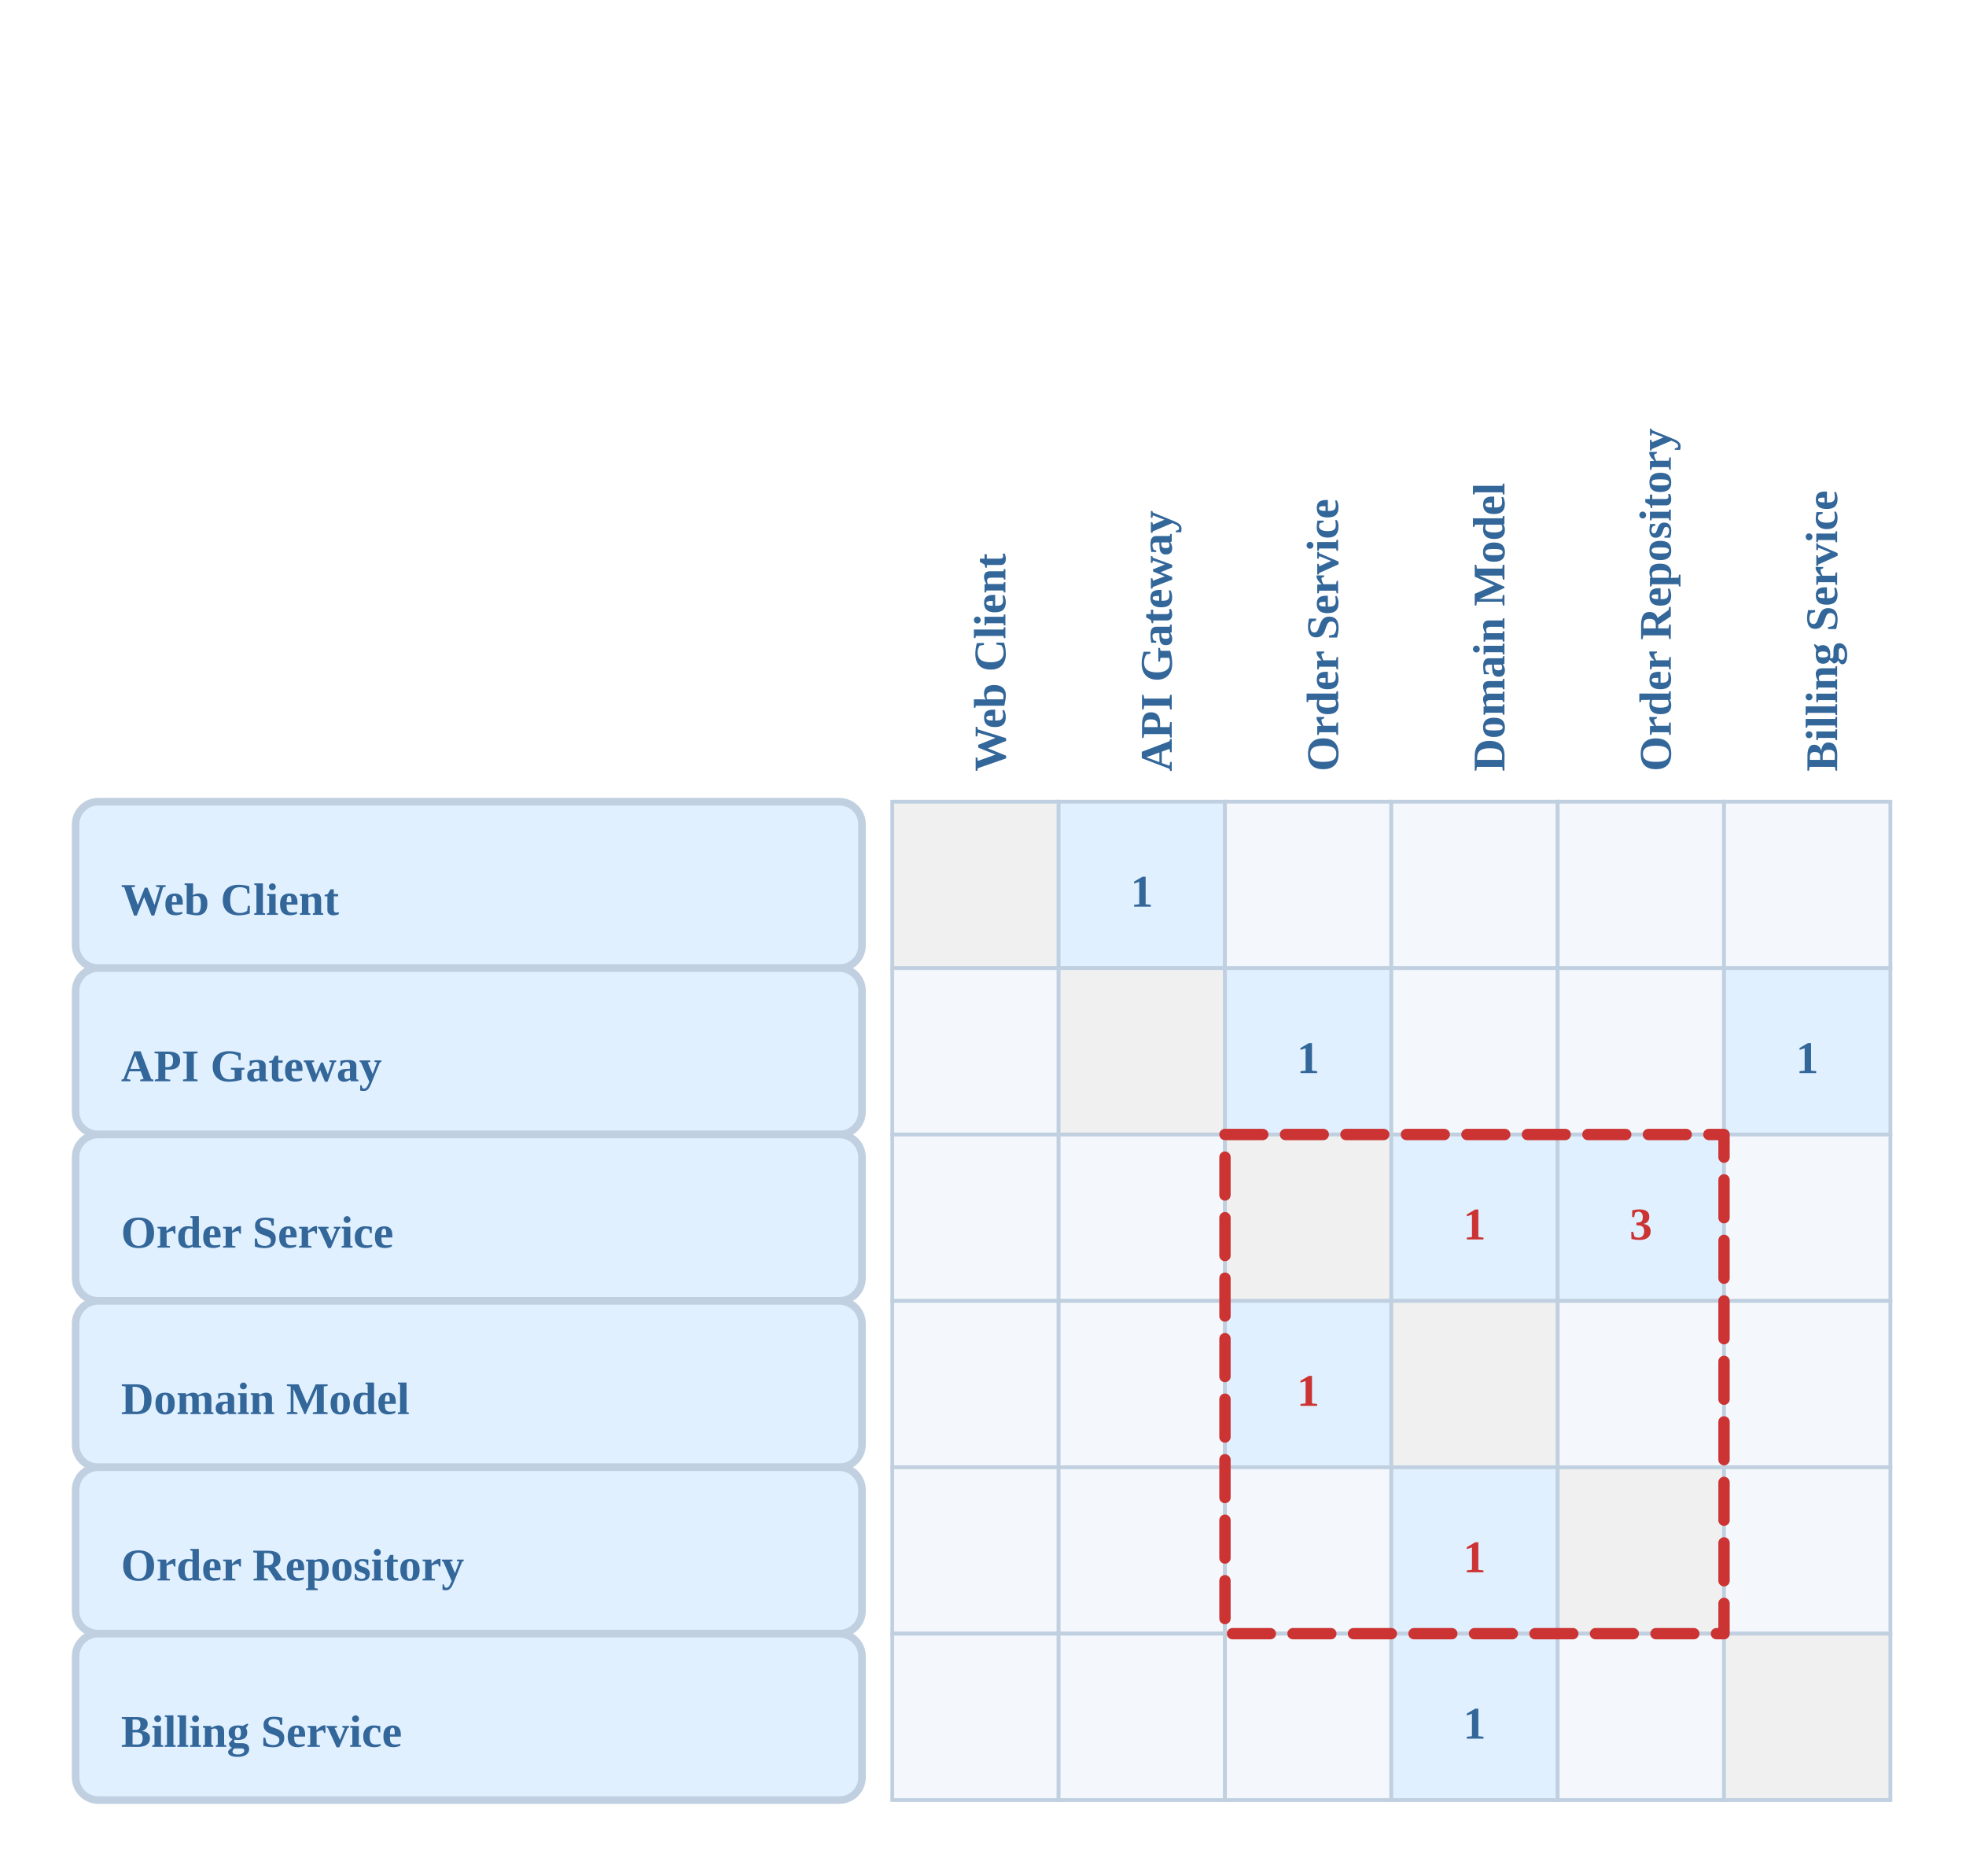
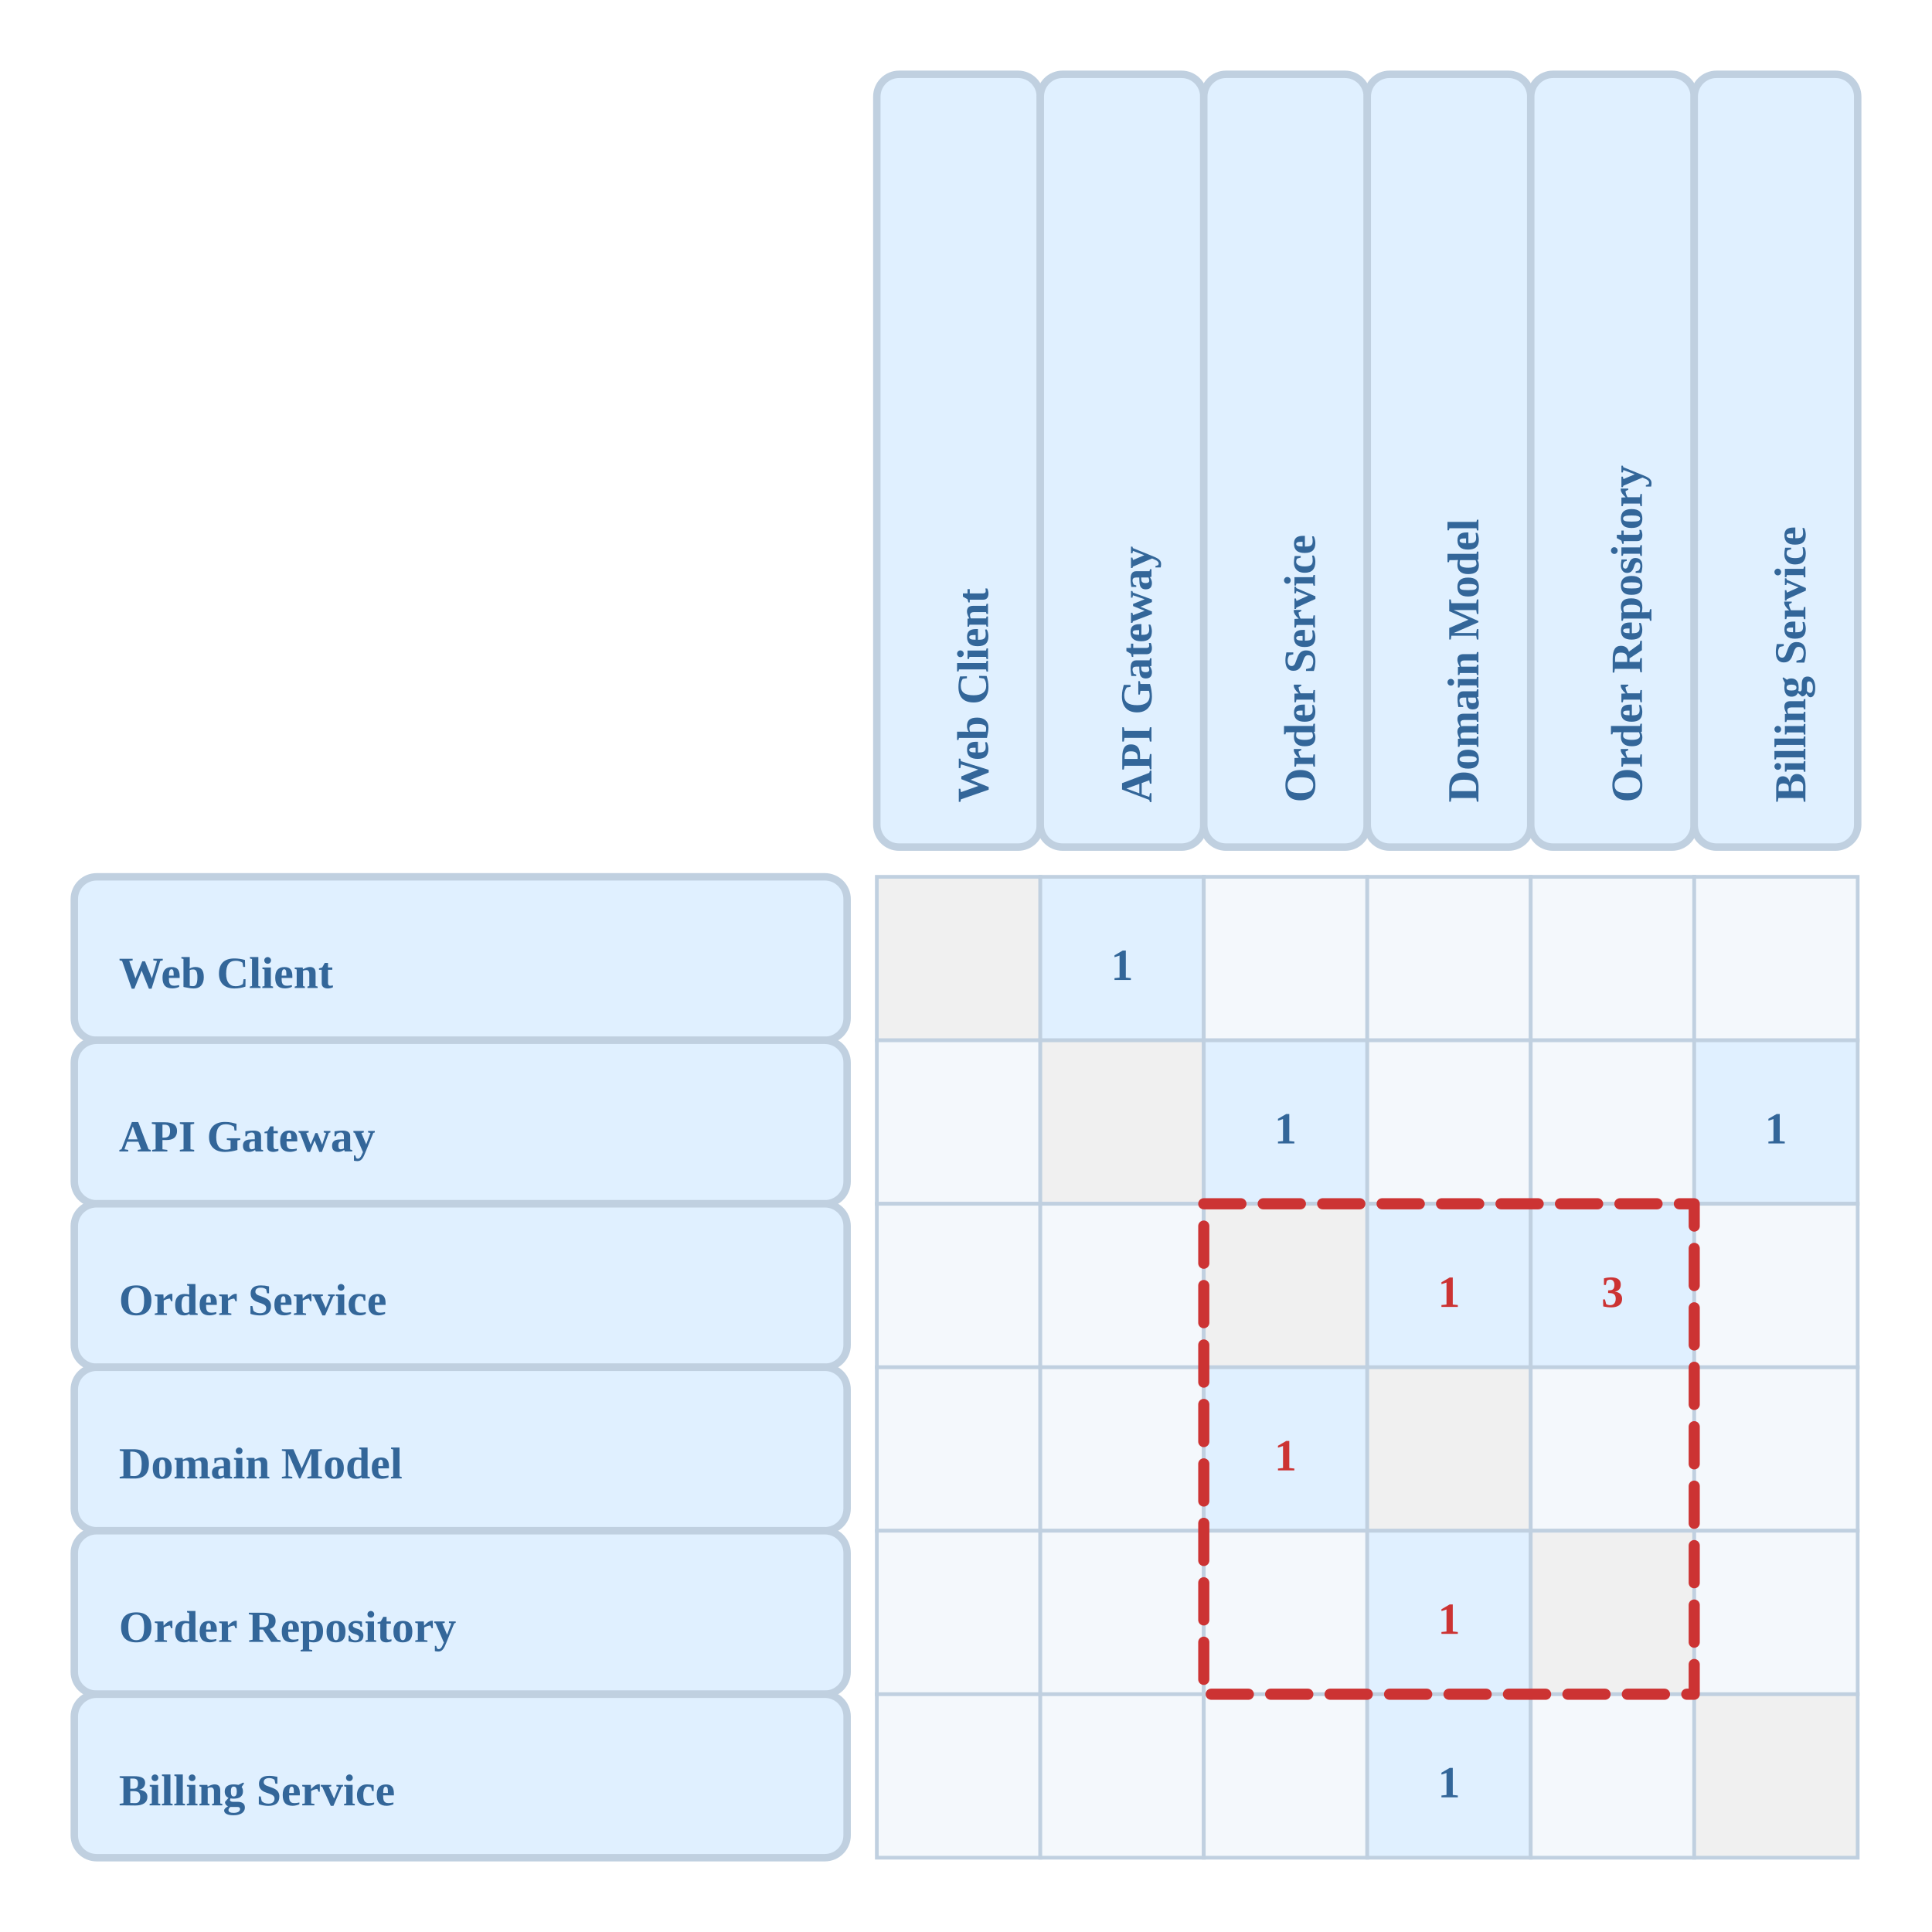
- <svg xmlns="http://www.w3.org/2000/svg" viewBox="20 20 520 496" width="520" height="496">
+ <svg xmlns="http://www.w3.org/2000/svg" viewBox="20 20 520 520" width="520" height="520">
  <defs>
    <style>
.gradia-3167da4d { fill: none; stroke: var(--gradia-color-edge-line, #999999); stroke-width: 3 }
.gradia-6c7500cd { fill: var(--gradia-color-edge-line, #999999) }
+ .gradia-613ab0f0 { fill: var(--gradia-color-node-regular-box, #e0f0ff); stroke: var(--gradia-color-node-regular-border, #c0d0e0); stroke-width: 2 }
.gradia-8f91fa3b { font-family: var(--gradia-font-family, 'Helvetica'), ui-sans-serif, -apple-system, Helvetica, Arial, sans-serif; font-size: var(--gradia-size-font-prop, 22px); font-weight: 600; fill: var(--gradia-color-node-regular-name, #336699) }
- .gradia-613ab0f0 { fill: var(--gradia-color-node-regular-box, #e0f0ff); stroke: var(--gradia-color-node-regular-border, #c0d0e0); stroke-width: 2 }
.gradia-41dfb3e3 { fill: var(--gradia-color-node-ghost-box, #f0f0f0); stroke: var(--gradia-color-group-border, #c0d0e0); stroke-width: 1 }
.gradia-63bd54c1 { fill: var(--gradia-color-node-regular-box, #e0f0ff); stroke: var(--gradia-color-group-border, #c0d0e0); stroke-width: 1 }
.gradia-2b6fce7b { font-family: var(--gradia-font-family, 'Helvetica'), ui-sans-serif, -apple-system, Helvetica, Arial, sans-serif; font-size: var(--gradia-size-font-type, 16px); font-weight: 600; text-anchor: middle; fill: var(--gradia-color-node-regular-name, #336699) }
.gradia-30482995 { fill: var(--gradia-color-group-box, #f4f8fc); stroke: var(--gradia-color-group-border, #c0d0e0); stroke-width: 1 }
.gradia-ff53af55 { font-family: var(--gradia-font-family, 'Helvetica'), ui-sans-serif, -apple-system, Helvetica, Arial, sans-serif; font-size: var(--gradia-size-font-type, 16px); font-weight: 600; text-anchor: middle; fill: var(--gradia-color-edge-violation, #cc3333) }
.gradia-e9f6da97 { fill: none; stroke: var(--gradia-color-edge-violation, #cc3333); stroke-width: 3; stroke-linecap: round; stroke-linejoin: round }
</style>
    <marker id="gradia-a100e030b77f-arrow" viewBox="0 0 10 10" refX="9" refY="5" markerWidth="21" markerHeight="21" markerUnits="userSpaceOnUse" orient="auto-start-reverse">
      <path d="M 0 1 L 9 5 L 0 9 z" class="gradia-6c7500cd" />
    </marker>
  </defs>
-   <text x="285.92" y="224" transform="rotate(-90 285.92 224)" class="gradia-8f91fa3b">Web Client</text>
-   <rect x="40" y="232" width="208" height="44" rx="6" class="gradia-613ab0f0" />
-   <text x="52" y="261.92" class="gradia-8f91fa3b">Web Client</text>
-   <text x="329.92" y="224" transform="rotate(-90 329.92 224)" class="gradia-8f91fa3b">API Gateway</text>
-   <rect x="40" y="276" width="208" height="44" rx="6" class="gradia-613ab0f0" />
-   <text x="52" y="305.92" class="gradia-8f91fa3b">API Gateway</text>
-   <text x="373.92" y="224" transform="rotate(-90 373.92 224)" class="gradia-8f91fa3b">Order Service</text>
-   <rect x="40" y="320" width="208" height="44" rx="6" class="gradia-613ab0f0" />
-   <text x="52" y="349.92" class="gradia-8f91fa3b">Order Service</text>
-   <text x="417.92" y="224" transform="rotate(-90 417.92 224)" class="gradia-8f91fa3b">Domain Model</text>
-   <rect x="40" y="364" width="208" height="44" rx="6" class="gradia-613ab0f0" />
-   <text x="52" y="393.92" class="gradia-8f91fa3b">Domain Model</text>
-   <text x="461.92" y="224" transform="rotate(-90 461.92 224)" class="gradia-8f91fa3b">Order Repository</text>
-   <rect x="40" y="408" width="208" height="44" rx="6" class="gradia-613ab0f0" />
-   <text x="52" y="437.92" class="gradia-8f91fa3b">Order Repository</text>
-   <text x="505.92" y="224" transform="rotate(-90 505.92 224)" class="gradia-8f91fa3b">Billing Service</text>
-   <rect x="40" y="452" width="208" height="44" rx="6" class="gradia-613ab0f0" />
-   <text x="52" y="481.92" class="gradia-8f91fa3b">Billing Service</text>
-   <rect x="256" y="232" width="44" height="44" rx="0" class="gradia-41dfb3e3" />
-   <rect x="300" y="232" width="44" height="44" rx="0" class="gradia-63bd54c1" />
-   <text x="322" y="259.76" class="gradia-2b6fce7b">1</text>
-   <rect x="344" y="232" width="44" height="44" rx="0" class="gradia-30482995" />
-   <rect x="388" y="232" width="44" height="44" rx="0" class="gradia-30482995" />
-   <rect x="432" y="232" width="44" height="44" rx="0" class="gradia-30482995" />
-   <rect x="476" y="232" width="44" height="44" rx="0" class="gradia-30482995" />
-   <rect x="256" y="276" width="44" height="44" rx="0" class="gradia-30482995" />
-   <rect x="300" y="276" width="44" height="44" rx="0" class="gradia-41dfb3e3" />
-   <rect x="344" y="276" width="44" height="44" rx="0" class="gradia-63bd54c1" />
-   <text x="366" y="303.76" class="gradia-2b6fce7b">1</text>
-   <rect x="388" y="276" width="44" height="44" rx="0" class="gradia-30482995" />
-   <rect x="432" y="276" width="44" height="44" rx="0" class="gradia-30482995" />
-   <rect x="476" y="276" width="44" height="44" rx="0" class="gradia-63bd54c1" />
-   <text x="498" y="303.76" class="gradia-2b6fce7b">1</text>
-   <rect x="256" y="320" width="44" height="44" rx="0" class="gradia-30482995" />
-   <rect x="300" y="320" width="44" height="44" rx="0" class="gradia-30482995" />
-   <rect x="344" y="320" width="44" height="44" rx="0" class="gradia-41dfb3e3" />
-   <rect x="388" y="320" width="44" height="44" rx="0" class="gradia-63bd54c1" />
-   <text x="410" y="347.76" class="gradia-ff53af55">1</text>
-   <rect x="432" y="320" width="44" height="44" rx="0" class="gradia-63bd54c1" />
-   <text x="454" y="347.76" class="gradia-ff53af55">3</text>
-   <rect x="476" y="320" width="44" height="44" rx="0" class="gradia-30482995" />
-   <rect x="256" y="364" width="44" height="44" rx="0" class="gradia-30482995" />
-   <rect x="300" y="364" width="44" height="44" rx="0" class="gradia-30482995" />
-   <rect x="344" y="364" width="44" height="44" rx="0" class="gradia-63bd54c1" />
-   <text x="366" y="391.76" class="gradia-ff53af55">1</text>
-   <rect x="388" y="364" width="44" height="44" rx="0" class="gradia-41dfb3e3" />
-   <rect x="432" y="364" width="44" height="44" rx="0" class="gradia-30482995" />
-   <rect x="476" y="364" width="44" height="44" rx="0" class="gradia-30482995" />
-   <rect x="256" y="408" width="44" height="44" rx="0" class="gradia-30482995" />
-   <rect x="300" y="408" width="44" height="44" rx="0" class="gradia-30482995" />
-   <rect x="344" y="408" width="44" height="44" rx="0" class="gradia-30482995" />
-   <rect x="388" y="408" width="44" height="44" rx="0" class="gradia-63bd54c1" />
-   <text x="410" y="435.76" class="gradia-ff53af55">1</text>
-   <rect x="432" y="408" width="44" height="44" rx="0" class="gradia-41dfb3e3" />
-   <rect x="476" y="408" width="44" height="44" rx="0" class="gradia-30482995" />
-   <rect x="256" y="452" width="44" height="44" rx="0" class="gradia-30482995" />
-   <rect x="300" y="452" width="44" height="44" rx="0" class="gradia-30482995" />
-   <rect x="344" y="452" width="44" height="44" rx="0" class="gradia-30482995" />
-   <rect x="388" y="452" width="44" height="44" rx="0" class="gradia-63bd54c1" />
-   <text x="410" y="479.76" class="gradia-2b6fce7b">1</text>
-   <rect x="432" y="452" width="44" height="44" rx="0" class="gradia-30482995" />
-   <rect x="476" y="452" width="44" height="44" rx="0" class="gradia-41dfb3e3" />
-   <path d="M 344 320 h 132 v 132 h -132 z" class="gradia-e9f6da97" stroke-dasharray="10 6" />
+   <rect x="256" y="40" width="44" height="208" rx="6" class="gradia-613ab0f0" />
+   <text x="285.92" y="236" transform="rotate(-90 285.92 236)" class="gradia-8f91fa3b">Web Client</text>
+   <rect x="40" y="256" width="208" height="44" rx="6" class="gradia-613ab0f0" />
+   <text x="52" y="285.92" class="gradia-8f91fa3b">Web Client</text>
+   <rect x="300" y="40" width="44" height="208" rx="6" class="gradia-613ab0f0" />
+   <text x="329.92" y="236" transform="rotate(-90 329.92 236)" class="gradia-8f91fa3b">API Gateway</text>
+   <rect x="40" y="300" width="208" height="44" rx="6" class="gradia-613ab0f0" />
+   <text x="52" y="329.92" class="gradia-8f91fa3b">API Gateway</text>
+   <rect x="344" y="40" width="44" height="208" rx="6" class="gradia-613ab0f0" />
+   <text x="373.92" y="236" transform="rotate(-90 373.92 236)" class="gradia-8f91fa3b">Order Service</text>
+   <rect x="40" y="344" width="208" height="44" rx="6" class="gradia-613ab0f0" />
+   <text x="52" y="373.92" class="gradia-8f91fa3b">Order Service</text>
+   <rect x="388" y="40" width="44" height="208" rx="6" class="gradia-613ab0f0" />
+   <text x="417.92" y="236" transform="rotate(-90 417.92 236)" class="gradia-8f91fa3b">Domain Model</text>
+   <rect x="40" y="388" width="208" height="44" rx="6" class="gradia-613ab0f0" />
+   <text x="52" y="417.92" class="gradia-8f91fa3b">Domain Model</text>
+   <rect x="432" y="40" width="44" height="208" rx="6" class="gradia-613ab0f0" />
+   <text x="461.92" y="236" transform="rotate(-90 461.92 236)" class="gradia-8f91fa3b">Order Repository</text>
+   <rect x="40" y="432" width="208" height="44" rx="6" class="gradia-613ab0f0" />
+   <text x="52" y="461.92" class="gradia-8f91fa3b">Order Repository</text>
+   <rect x="476" y="40" width="44" height="208" rx="6" class="gradia-613ab0f0" />
+   <text x="505.92" y="236" transform="rotate(-90 505.92 236)" class="gradia-8f91fa3b">Billing Service</text>
+   <rect x="40" y="476" width="208" height="44" rx="6" class="gradia-613ab0f0" />
+   <text x="52" y="505.92" class="gradia-8f91fa3b">Billing Service</text>
+   <rect x="256" y="256" width="44" height="44" rx="0" class="gradia-41dfb3e3" />
+   <rect x="300" y="256" width="44" height="44" rx="0" class="gradia-63bd54c1" />
+   <text x="322" y="283.76" class="gradia-2b6fce7b">1</text>
+   <rect x="344" y="256" width="44" height="44" rx="0" class="gradia-30482995" />
+   <rect x="388" y="256" width="44" height="44" rx="0" class="gradia-30482995" />
+   <rect x="432" y="256" width="44" height="44" rx="0" class="gradia-30482995" />
+   <rect x="476" y="256" width="44" height="44" rx="0" class="gradia-30482995" />
+   <rect x="256" y="300" width="44" height="44" rx="0" class="gradia-30482995" />
+   <rect x="300" y="300" width="44" height="44" rx="0" class="gradia-41dfb3e3" />
+   <rect x="344" y="300" width="44" height="44" rx="0" class="gradia-63bd54c1" />
+   <text x="366" y="327.76" class="gradia-2b6fce7b">1</text>
+   <rect x="388" y="300" width="44" height="44" rx="0" class="gradia-30482995" />
+   <rect x="432" y="300" width="44" height="44" rx="0" class="gradia-30482995" />
+   <rect x="476" y="300" width="44" height="44" rx="0" class="gradia-63bd54c1" />
+   <text x="498" y="327.76" class="gradia-2b6fce7b">1</text>
+   <rect x="256" y="344" width="44" height="44" rx="0" class="gradia-30482995" />
+   <rect x="300" y="344" width="44" height="44" rx="0" class="gradia-30482995" />
+   <rect x="344" y="344" width="44" height="44" rx="0" class="gradia-41dfb3e3" />
+   <rect x="388" y="344" width="44" height="44" rx="0" class="gradia-63bd54c1" />
+   <text x="410" y="371.76" class="gradia-ff53af55">1</text>
+   <rect x="432" y="344" width="44" height="44" rx="0" class="gradia-63bd54c1" />
+   <text x="454" y="371.76" class="gradia-ff53af55">3</text>
+   <rect x="476" y="344" width="44" height="44" rx="0" class="gradia-30482995" />
+   <rect x="256" y="388" width="44" height="44" rx="0" class="gradia-30482995" />
+   <rect x="300" y="388" width="44" height="44" rx="0" class="gradia-30482995" />
+   <rect x="344" y="388" width="44" height="44" rx="0" class="gradia-63bd54c1" />
+   <text x="366" y="415.76" class="gradia-ff53af55">1</text>
+   <rect x="388" y="388" width="44" height="44" rx="0" class="gradia-41dfb3e3" />
+   <rect x="432" y="388" width="44" height="44" rx="0" class="gradia-30482995" />
+   <rect x="476" y="388" width="44" height="44" rx="0" class="gradia-30482995" />
+   <rect x="256" y="432" width="44" height="44" rx="0" class="gradia-30482995" />
+   <rect x="300" y="432" width="44" height="44" rx="0" class="gradia-30482995" />
+   <rect x="344" y="432" width="44" height="44" rx="0" class="gradia-30482995" />
+   <rect x="388" y="432" width="44" height="44" rx="0" class="gradia-63bd54c1" />
+   <text x="410" y="459.76" class="gradia-ff53af55">1</text>
+   <rect x="432" y="432" width="44" height="44" rx="0" class="gradia-41dfb3e3" />
+   <rect x="476" y="432" width="44" height="44" rx="0" class="gradia-30482995" />
+   <rect x="256" y="476" width="44" height="44" rx="0" class="gradia-30482995" />
+   <rect x="300" y="476" width="44" height="44" rx="0" class="gradia-30482995" />
+   <rect x="344" y="476" width="44" height="44" rx="0" class="gradia-30482995" />
+   <rect x="388" y="476" width="44" height="44" rx="0" class="gradia-63bd54c1" />
+   <text x="410" y="503.76" class="gradia-2b6fce7b">1</text>
+   <rect x="432" y="476" width="44" height="44" rx="0" class="gradia-30482995" />
+   <rect x="476" y="476" width="44" height="44" rx="0" class="gradia-41dfb3e3" />
+   <path d="M 344 344 h 132 v 132 h -132 z" class="gradia-e9f6da97" stroke-dasharray="10 6" />
</svg>
